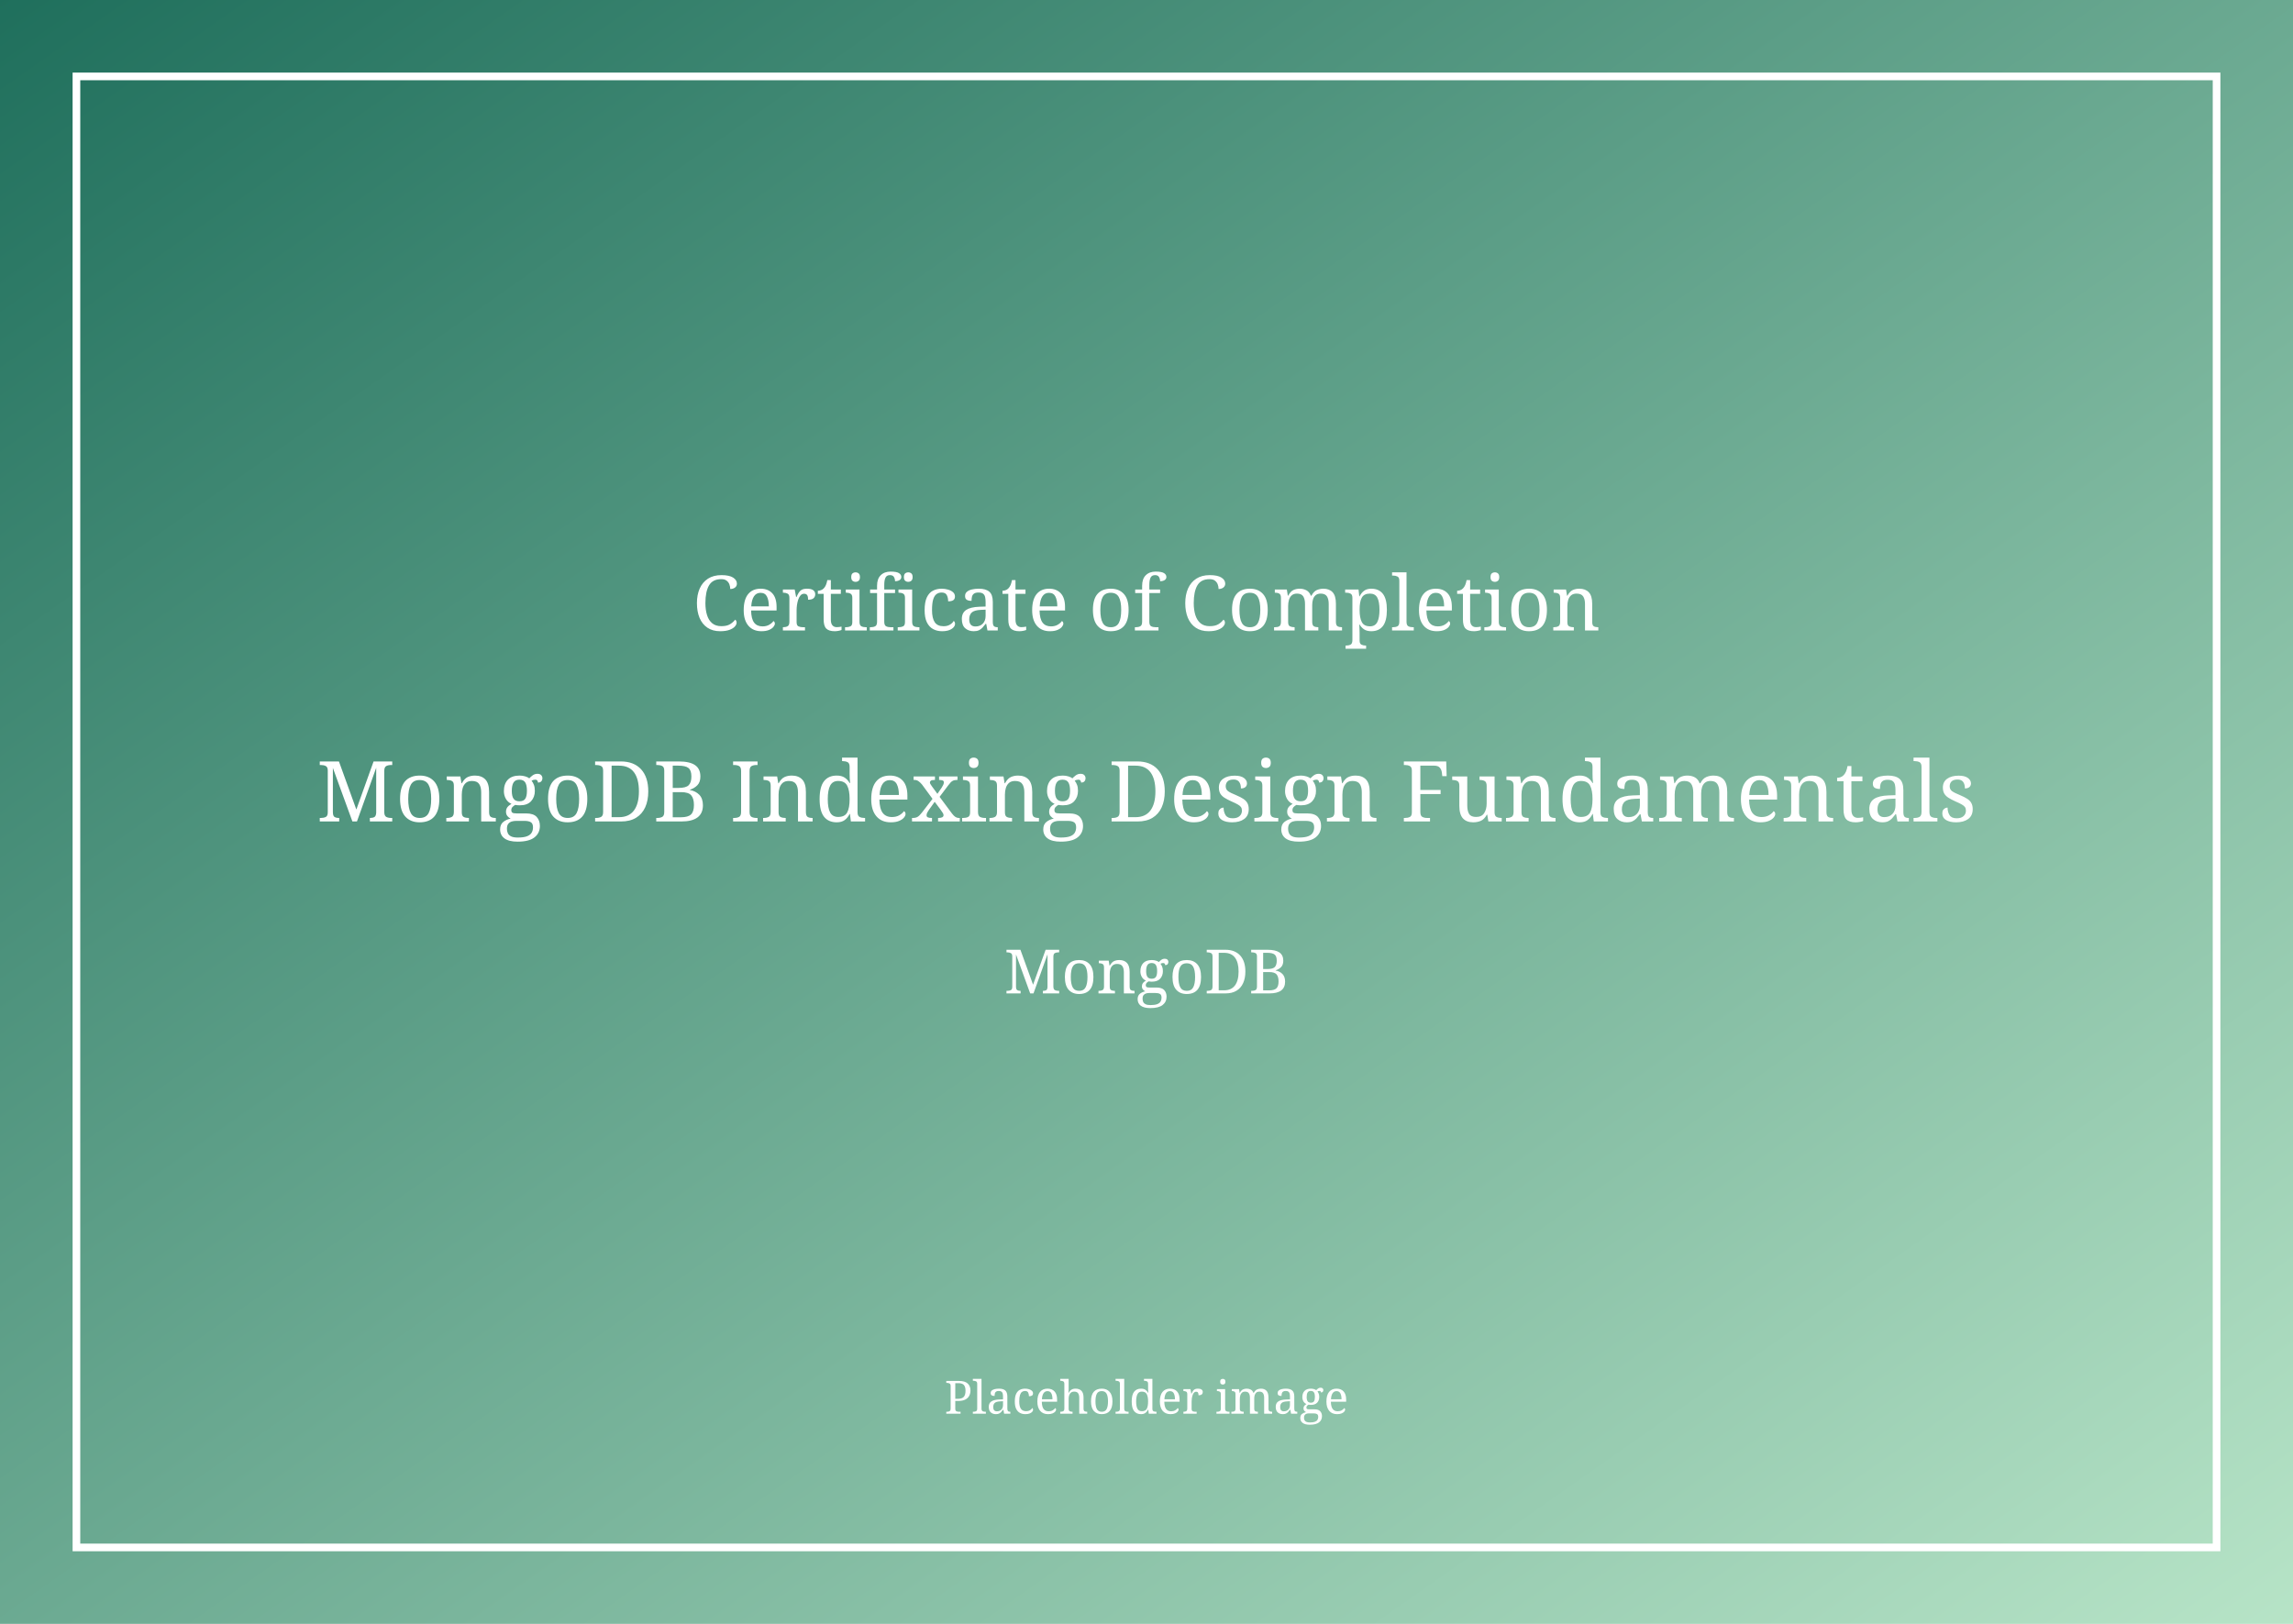
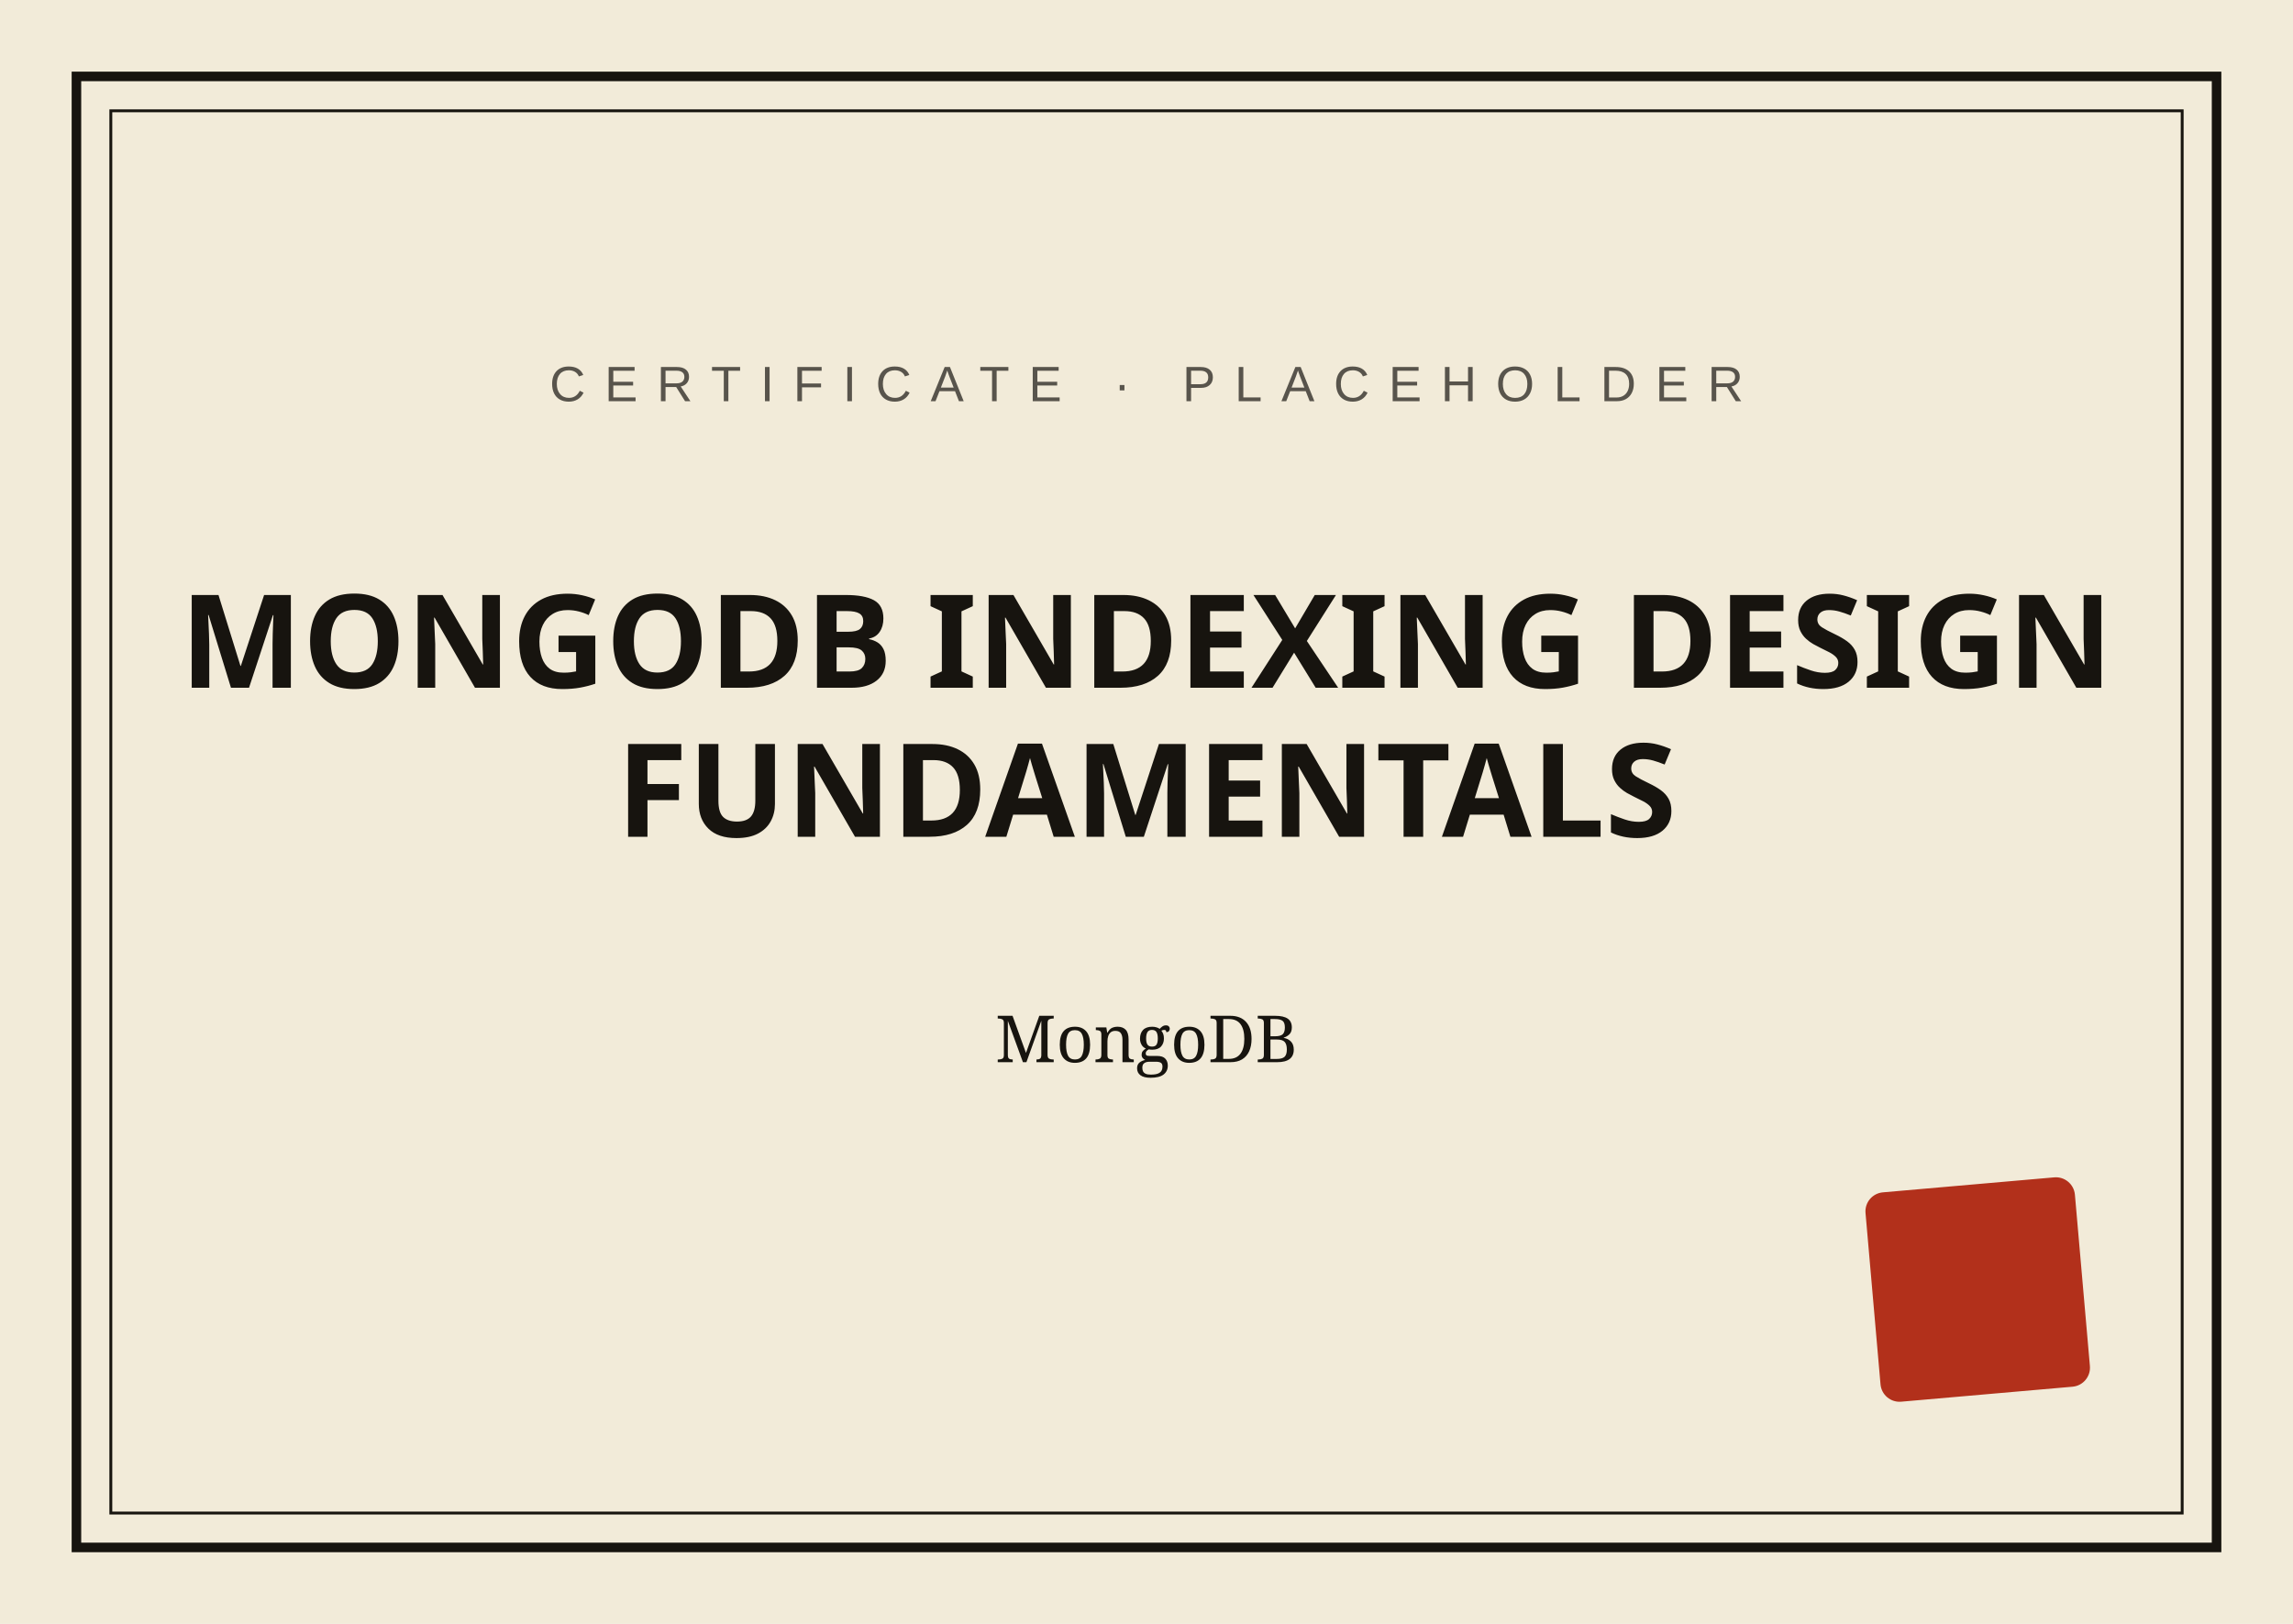
<svg xmlns="http://www.w3.org/2000/svg" viewBox="0 0 1200 850" role="img" aria-label="Placeholder certificate image">
-   <defs>
-     <linearGradient id="g" x1="0" y1="0" x2="1" y2="1">
-       <stop offset="0" stop-color="#1f6f5c" />
-       <stop offset="1" stop-color="#b7e4c7" />
-     </linearGradient>
-   </defs>
-   <rect width="1200" height="850" fill="url(#g)" />
-   <rect x="40" y="40" width="1120" height="770" fill="none" stroke="#ffffff" stroke-width="4" />
-   <text x="600" y="330" text-anchor="middle" font-family="serif" font-size="40" fill="#ffffff">Certificate of Completion</text>
-   <text x="600" y="430" text-anchor="middle" font-family="serif" font-size="44" fill="#ffffff">MongoDB Indexing Design Fundamentals</text>
-   <text x="600" y="520" text-anchor="middle" font-family="serif" font-size="32" fill="#ffffff">MongoDB</text>
-   <text x="600" y="740" text-anchor="middle" font-family="serif" font-size="24" fill="#ffffff">Placeholder image</text>
+   <rect width="1200" height="850" fill="#f2ebd9" />
+   <rect x="40" y="40" width="1120" height="770" fill="none" stroke="#17140f" stroke-width="5" />
+   <rect x="58" y="58" width="1084" height="734" fill="none" stroke="#17140f" stroke-width="1.5" />
+   <text x="600" y="210" text-anchor="middle" font-family="Arial, sans-serif" font-size="26" letter-spacing="10" fill="#17140f" opacity="0.7">CERTIFICATE · PLACEHOLDER</text>
+   <text x="600" y="360" text-anchor="middle" font-family="Arial Narrow, Archivo, sans-serif" font-weight="800" font-size="68" fill="#17140f">MONGODB INDEXING DESIGN</text>
+   <text x="600" y="438" text-anchor="middle" font-family="Arial Narrow, Archivo, sans-serif" font-weight="800" font-size="68" fill="#17140f">FUNDAMENTALS</text>
+   <text x="600" y="556" text-anchor="middle" font-family="Georgia, serif" font-size="34" fill="#17140f">MongoDB</text>
+   <rect x="980" y="620" width="110" height="110" rx="10" fill="#b2301b" transform="rotate(-5 1035 675)" />
</svg>
